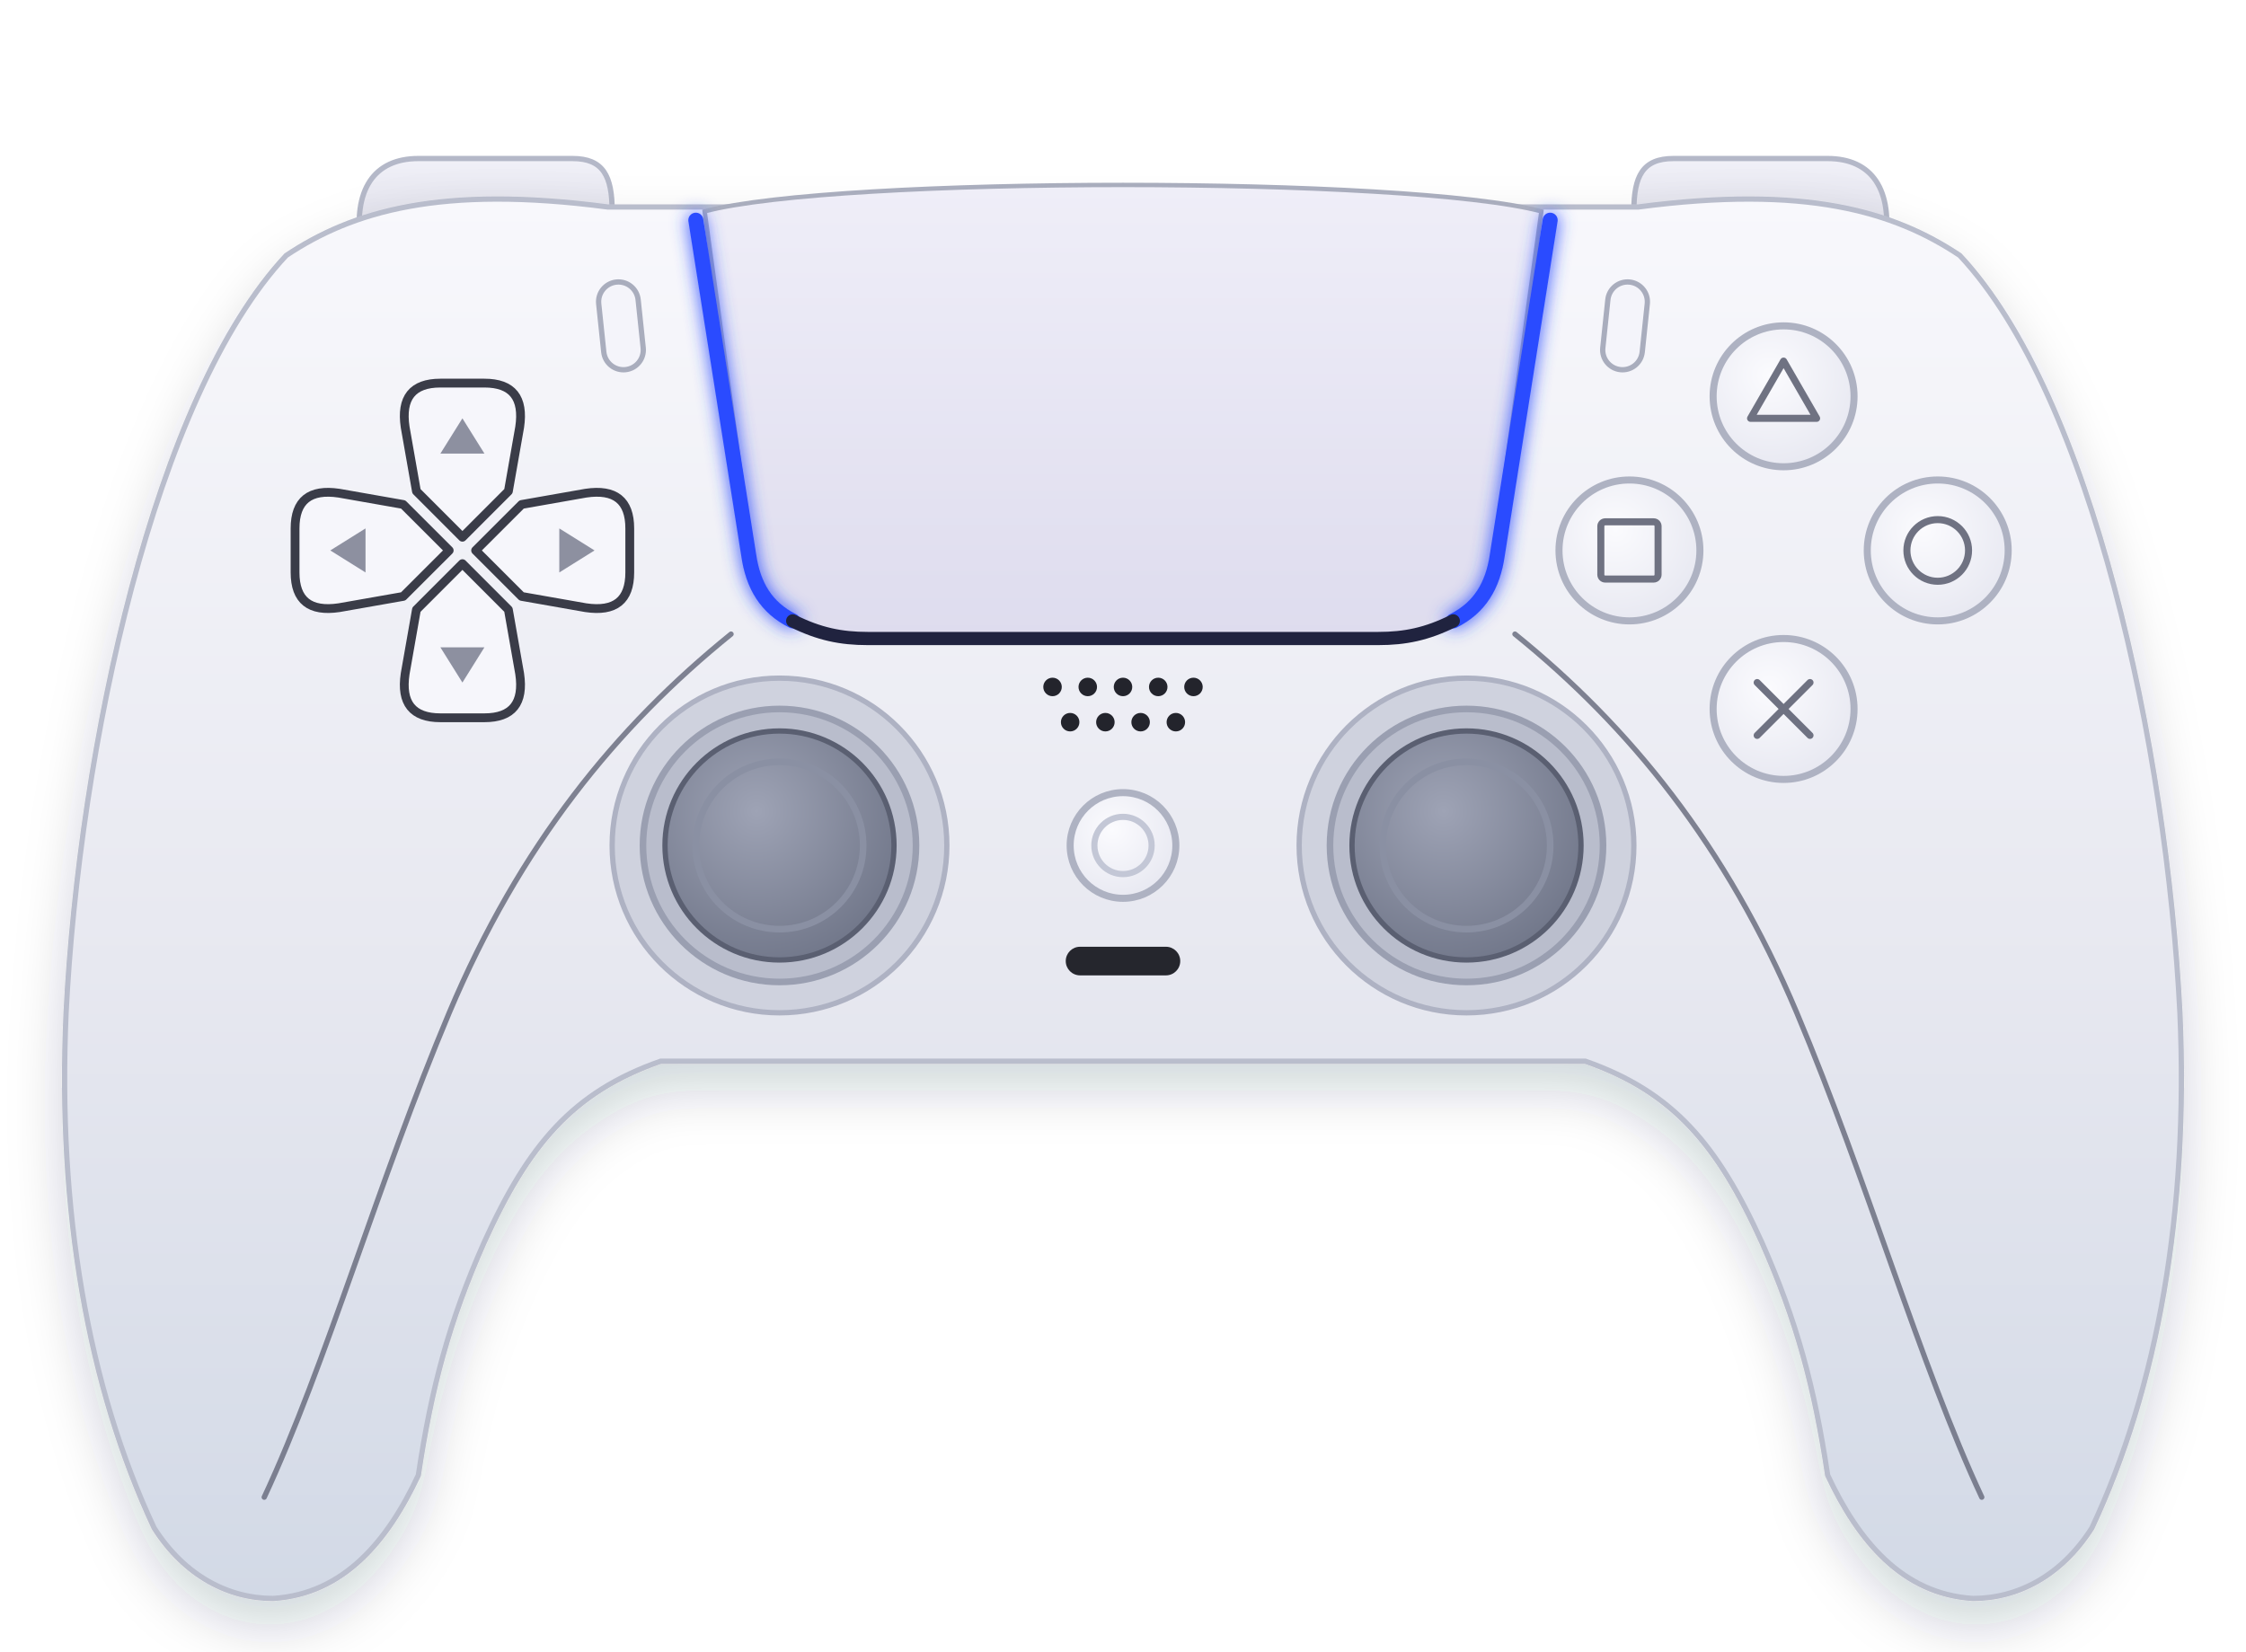
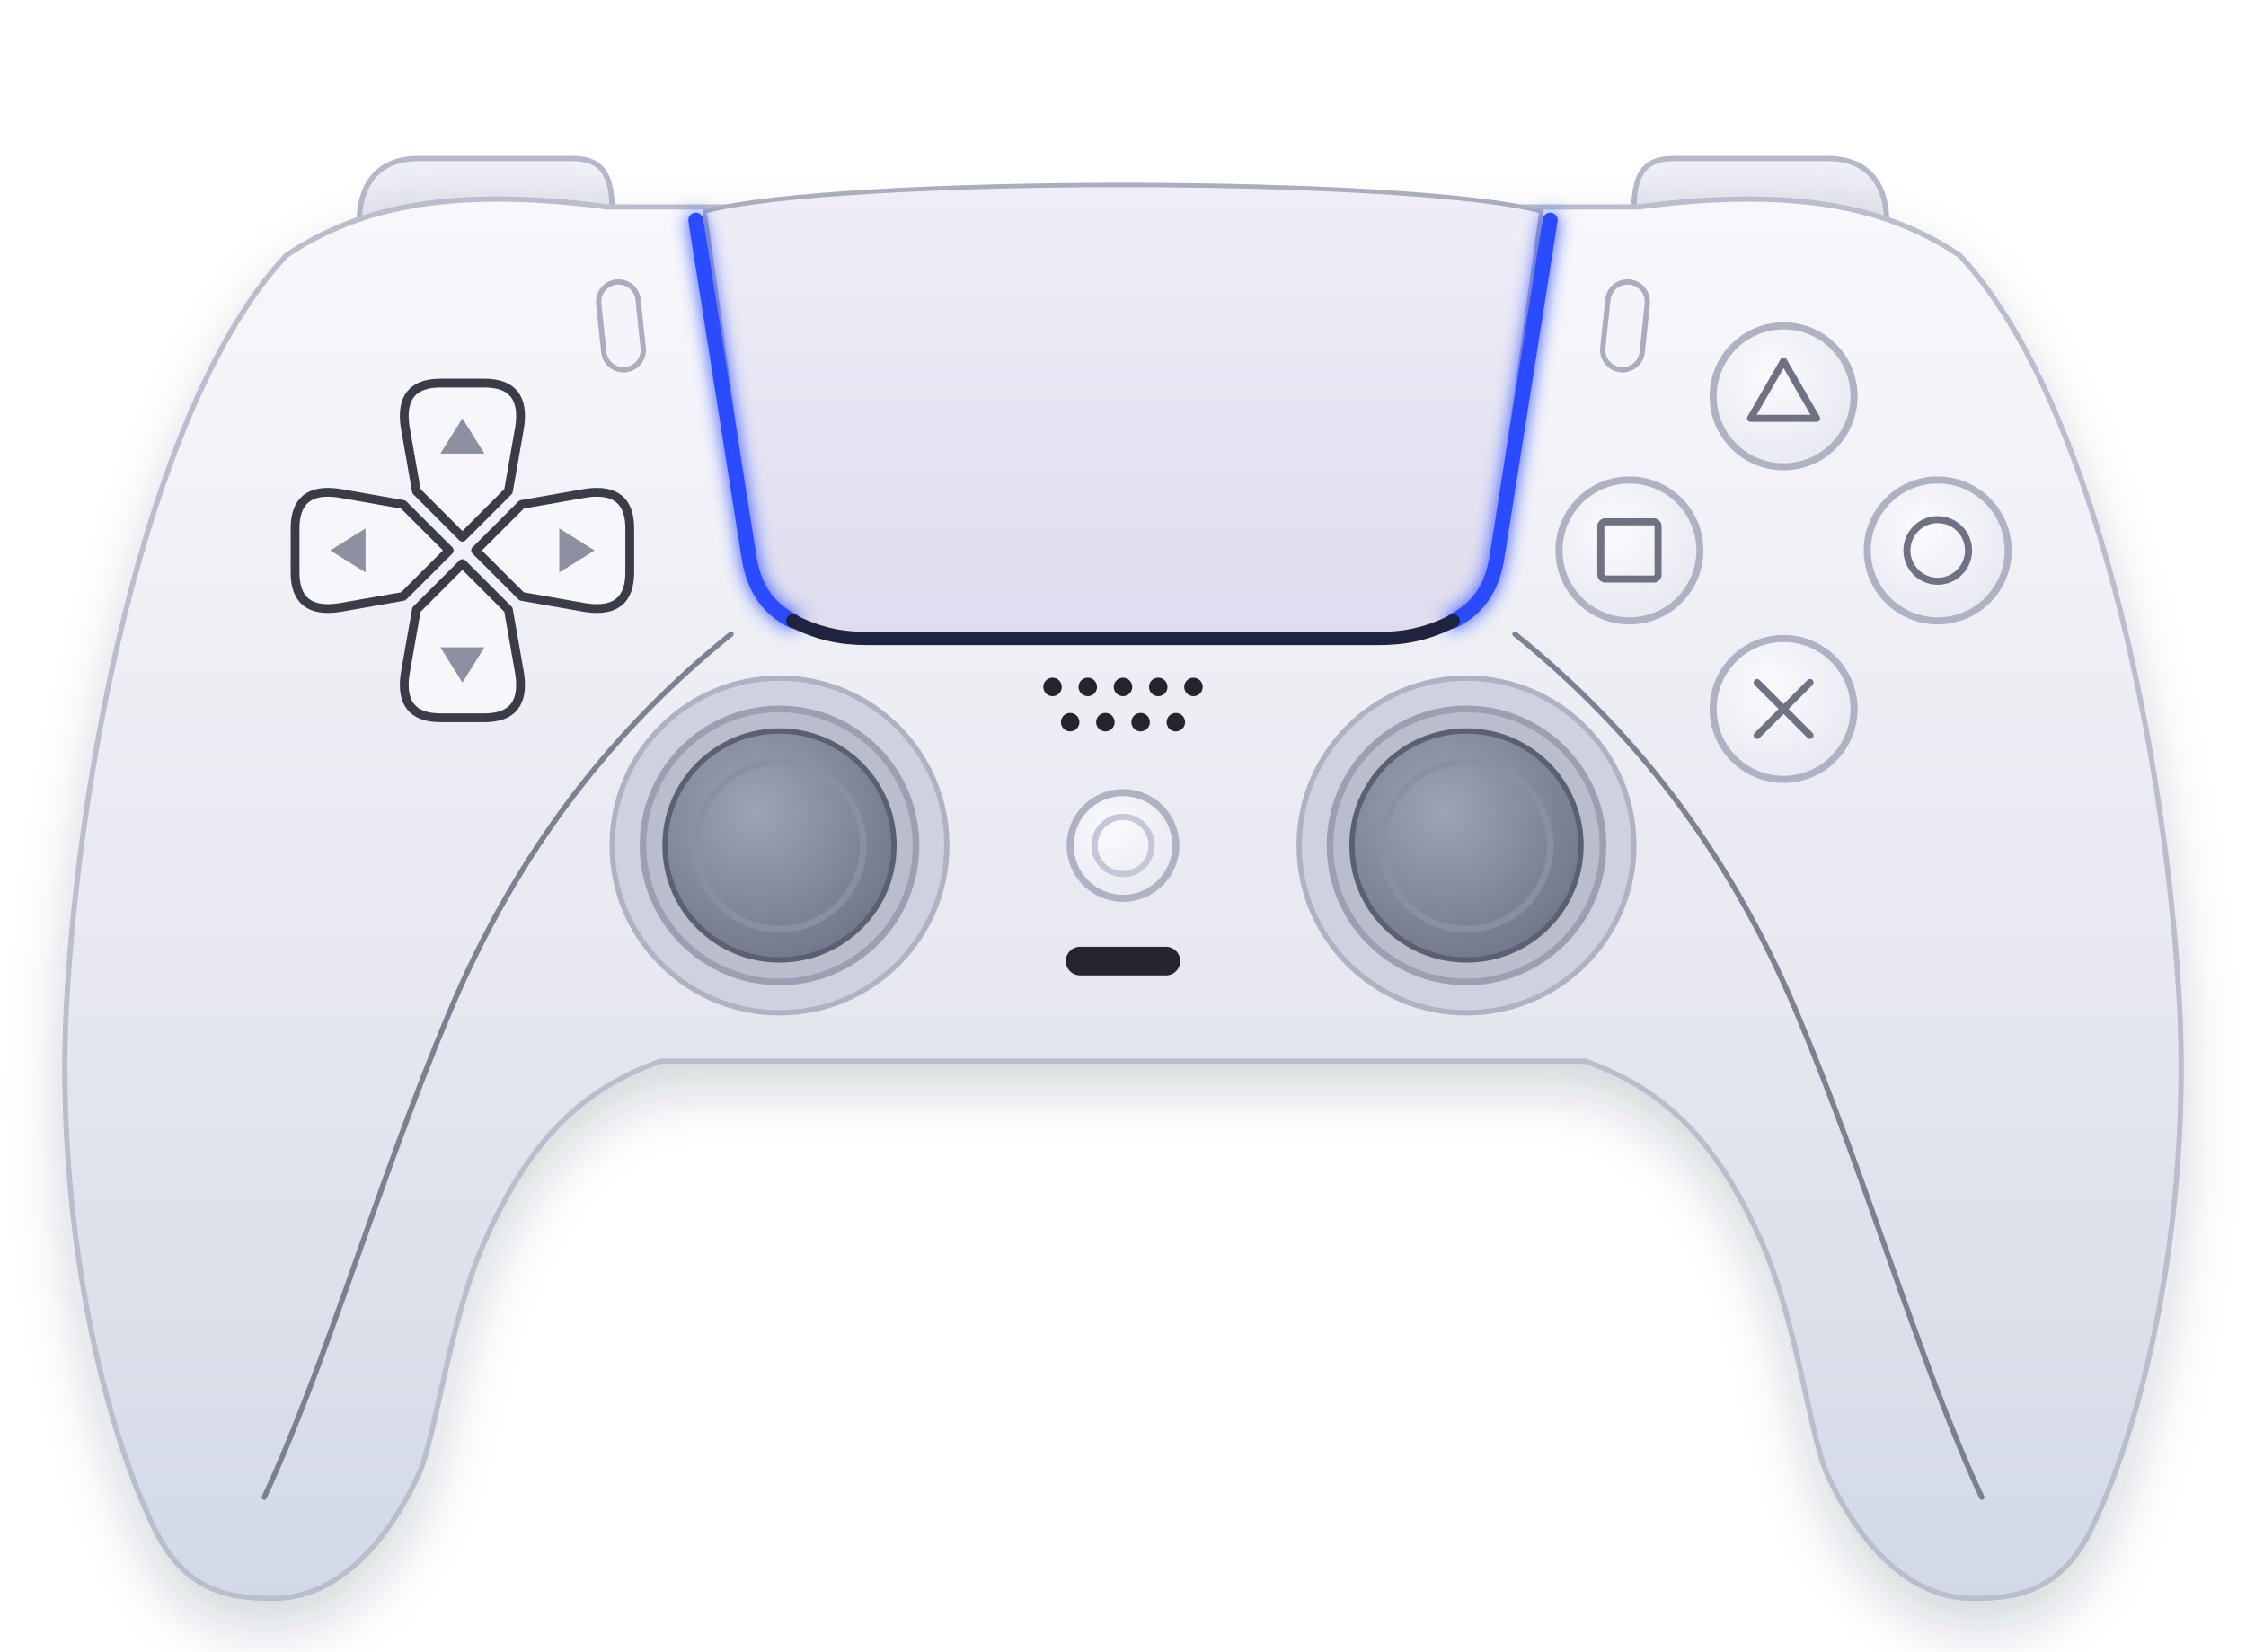
<svg xmlns="http://www.w3.org/2000/svg" viewBox="10 70 510 375" role="img">
  <defs>
    <linearGradient id="ds-body" x1="0" y1="0" x2="0" y2="1">
      <stop offset="0" stop-color="#f8f8fc" />
      <stop offset="0.55" stop-color="#e7e8f0" />
      <stop offset="1" stop-color="#d2d9e6" />
    </linearGradient>
    <linearGradient id="ds-bump" x1="0" y1="0" x2="0" y2="1">
      <stop offset="0" stop-color="#f1f1f8" />
      <stop offset="1" stop-color="#dcdce8" />
    </linearGradient>
    <linearGradient id="ds-touch" x1="0" y1="0" x2="0" y2="1">
      <stop offset="0" stop-color="#efeef8" />
      <stop offset="1" stop-color="#dedcee" />
    </linearGradient>
    <radialGradient id="ds-cap" cx="0.4" cy="0.35" r="0.8">
      <stop offset="0" stop-color="#9ea3b5" />
      <stop offset="1" stop-color="#6a7083" />
    </radialGradient>
    <radialGradient id="ds-btn" cx="0.4" cy="0.35" r="0.8">
      <stop offset="0" stop-color="#fbfbfe" />
      <stop offset="1" stop-color="#e4e5ef" />
    </radialGradient>
    <filter id="ds-shadow" x="-10%" y="-10%" width="120%" height="125%">
      <feDropShadow dx="0" dy="6" stdDeviation="6" flood-color="#1b2540" flood-opacity="0.18" />
    </filter>
    <filter id="ds-glow" x="-200%" y="-20%" width="500%" height="140%">
      <feGaussianBlur stdDeviation="2" result="b" />
      <feMerge>
        <feMergeNode in="b" />
        <feMergeNode in="SourceGraphic" />
      </feMerge>
    </filter>
  </defs>
  <g data-trigger="left_trigger" data-x="96" data-y="80" data-width="54" data-height="14" />
  <g data-trigger="right_trigger" data-x="380" data-y="80" data-width="54" data-height="14" />
  <g data-button="left_shoulder">
    <path class="shape" d="M92 126 C90 113 95 106 105 106 H140 C147 106 149 110 149 118 L150 126 Z" fill="url(#ds-bump)" stroke="#b4b8c8" stroke-width="1.2" />
  </g>
  <g data-button="right_shoulder">
    <path class="shape" d="M438 126 C440 113 435 106 425 106 H390 C383 106 381 110 381 118 L380 126 Z" fill="url(#ds-bump)" stroke="#b4b8c8" stroke-width="1.2" />
  </g>
-   <path d="M148 117 C110 112 90 118 75 128 C45 160 28 240 25 300 C23 345 30 385 45 417            C52 428 62 433 72 433 C88 432 98 420 105 405 C108 385 112 370 120 352            C130 330 140 318 160 311 L370 311 C390 318 400 330 410 352            C418 370 422 385 425 405 C432 420 442 432 458 433 C468 433 478 428 485 417            C500 385 507 345 505 300 C502 240 485 160 455 128 C440 118 420 112 382 117 Z" fill="url(#ds-body)" stroke="#b9bdcc" stroke-width="1.2" filter="url(#ds-shadow)" />
+   <path d="M148 117 C110 112 90 118 75 128 C45 160 28 240 25 300 C23 345 32 390 45 417            C52 431.500 62 433 72 433 C88 433 99 418 105 405 C109 396.330 112 370 120 352            C129 331.750 140 318 160 311 L370 311 C390 318 401 331.750 410 352            C418 370 421 396.330 425 405 C431 418 442 433 458 433 C468 433 478 431.500 485 417            C498 390 507 345 505 300 C502 240 485 160 455 128 C440 118 420 112 382 117 Z" fill="url(#ds-body)" stroke="#b9bdcc" stroke-width="1.2" filter="url(#ds-shadow)" />
  <g fill="none" stroke="#6b6f80" stroke-width="1.2" stroke-opacity="0.85" stroke-linecap="round">
    <path d="M176 214 C150 235 128 262 112 300 S84 380 70 410" />
    <path d="M354 214 C380 235 402 262 418 300 S446 380 460 410" />
  </g>
  <g data-button="touchpad_click" data-touchpad="182 118 166 92">
    <path class="shape" d="M170 118 C200 110 330 110 360 118 L349 198 C347 208 338 215 324 215 H206              C192 215 183 208 181 198 Z" fill="url(#ds-touch)" stroke="#a9adbd" stroke-width="1" />
  </g>
  <g fill="none" stroke-linecap="round" stroke-linejoin="round">
    <g filter="url(#ds-glow)" stroke="#2b4bff" stroke-width="3.4">
      <path d="M168 120 L180 196 C181 203 184 208 190 211" />
      <path d="M362 120 L350 196 C349 203 346 208 340 211" />
    </g>
    <path d="M190 211 C196 214 201 215 207 215 H323 C329 215 334 214 340 211" stroke="#20233f" stroke-width="3" />
  </g>
  <g data-button="select">
    <rect class="shape" x="146.5" y="134" width="9" height="20" rx="4.5" transform="rotate(-6 151 144)" fill="#f4f4fa" stroke="#a9adbd" stroke-width="1.2" />
  </g>
  <g data-button="start">
    <rect class="shape" x="374.5" y="134" width="9" height="20" rx="4.5" transform="rotate(6 379 144)" fill="#f4f4fa" stroke="#a9adbd" stroke-width="1.2" />
  </g>
  <g fill="#23242c">
    <circle cx="249" cy="226" r="2.1" />
    <circle cx="257" cy="226" r="2.1" />
    <circle cx="265" cy="226" r="2.1" />
    <circle cx="273" cy="226" r="2.1" />
    <circle cx="281" cy="226" r="2.1" />
    <circle cx="253" cy="234" r="2.1" />
    <circle cx="261" cy="234" r="2.1" />
    <circle cx="269" cy="234" r="2.1" />
    <circle cx="277" cy="234" r="2.1" />
  </g>
  <g data-button="home">
    <circle class="shape" cx="265" cy="262" r="12" fill="url(#ds-btn)" stroke="#aeb2c2" stroke-width="1.6" />
    <circle class="mark" cx="265" cy="262" r="6.5" fill="none" stroke="#c3c7d6" stroke-width="1.4" />
  </g>
  <g data-button="mute">
    <rect class="shape" x="252" y="285" width="26" height="6.5" rx="3.25" fill="#25262d" />
  </g>
  <g data-stick="left" data-travel="7" transform="translate(187 262)">
    <circle r="38" fill="#cfd2de" stroke="#aeb2c3" stroke-width="1.2" />
    <circle r="31" fill="#b9bdcc" stroke="#9a9fb1" stroke-width="1.5" />
    <g data-cap="" data-button="left_stick">
      <circle class="shape" r="26" fill="url(#ds-cap)" stroke="#5a5f71" stroke-width="1.2" />
      <circle class="shape" r="19" fill="none" stroke="#8a90a3" stroke-width="1.5" />
    </g>
  </g>
  <g data-stick="right" data-travel="7" transform="translate(343 262)">
    <circle r="38" fill="#cfd2de" stroke="#aeb2c3" stroke-width="1.2" />
    <circle r="31" fill="#b9bdcc" stroke="#9a9fb1" stroke-width="1.5" />
    <g data-cap="" data-button="right_stick">
      <circle class="shape" r="26" fill="url(#ds-cap)" stroke="#5a5f71" stroke-width="1.2" />
      <circle class="shape" r="19" fill="none" stroke="#8a90a3" stroke-width="1.5" />
    </g>
  </g>
  <g data-button="dpad_up">
    <path class="shape" d="M104.560 181.550 L102 167 Q100.500 157 110 157 H120 Q129.500 157 128 167 L125.440 181.550 L115 192 Z" fill="#f6f6fb" stroke="#3a3c48" stroke-width="2" stroke-linejoin="round" />
    <path class="mark" d="M110 173 L115 165 L120 173 Z" fill="#8d90a0" />
  </g>
  <g data-button="dpad_right" transform="rotate(90 115 195)">
    <path class="shape" d="M104.560 181.550 L102 167 Q100.500 157 110 157 H120 Q129.500 157 128 167 L125.440 181.550 L115 192 Z" fill="#f6f6fb" stroke="#3a3c48" stroke-width="2" stroke-linejoin="round" />
    <path class="mark" d="M110 173 L115 165 L120 173 Z" fill="#8d90a0" />
  </g>
  <g data-button="dpad_down" transform="rotate(180 115 195)">
    <path class="shape" d="M104.560 181.550 L102 167 Q100.500 157 110 157 H120 Q129.500 157 128 167 L125.440 181.550 L115 192 Z" fill="#f6f6fb" stroke="#3a3c48" stroke-width="2" stroke-linejoin="round" />
    <path class="mark" d="M110 173 L115 165 L120 173 Z" fill="#8d90a0" />
  </g>
  <g data-button="dpad_left" transform="rotate(270 115 195)">
    <path class="shape" d="M104.560 181.550 L102 167 Q100.500 157 110 157 H120 Q129.500 157 128 167 L125.440 181.550 L115 192 Z" fill="#f6f6fb" stroke="#3a3c48" stroke-width="2" stroke-linejoin="round" />
    <path class="mark" d="M110 173 L115 165 L120 173 Z" fill="#8d90a0" />
  </g>
  <g data-button="north">
    <circle class="shape" cx="415" cy="160" r="16" fill="url(#ds-btn)" stroke="#aeb2c2" stroke-width="1.6" />
    <path class="mark" d="M415 152 L422.5 165 H407.5 Z" fill="none" stroke="#6f7282" stroke-width="1.6" stroke-linecap="round" stroke-linejoin="round" />
  </g>
  <g data-button="west">
    <circle class="shape" cx="380" cy="195" r="16" fill="url(#ds-btn)" stroke="#aeb2c2" stroke-width="1.6" />
    <rect class="mark" x="373.5" y="188.5" width="13" height="13" rx="1" fill="none" stroke="#6f7282" stroke-width="1.6" />
  </g>
  <g data-button="east">
    <circle class="shape" cx="450" cy="195" r="16" fill="url(#ds-btn)" stroke="#aeb2c2" stroke-width="1.6" />
    <circle class="mark" cx="450" cy="195" r="7" fill="none" stroke="#6f7282" stroke-width="1.6" />
  </g>
  <g data-button="south">
    <circle class="shape" cx="415" cy="231" r="16" fill="url(#ds-btn)" stroke="#aeb2c2" stroke-width="1.6" />
    <path class="mark" d="M409 225 L421 237 M421 225 L409 237" fill="none" stroke="#6f7282" stroke-width="1.6" stroke-linecap="round" />
  </g>
</svg>
